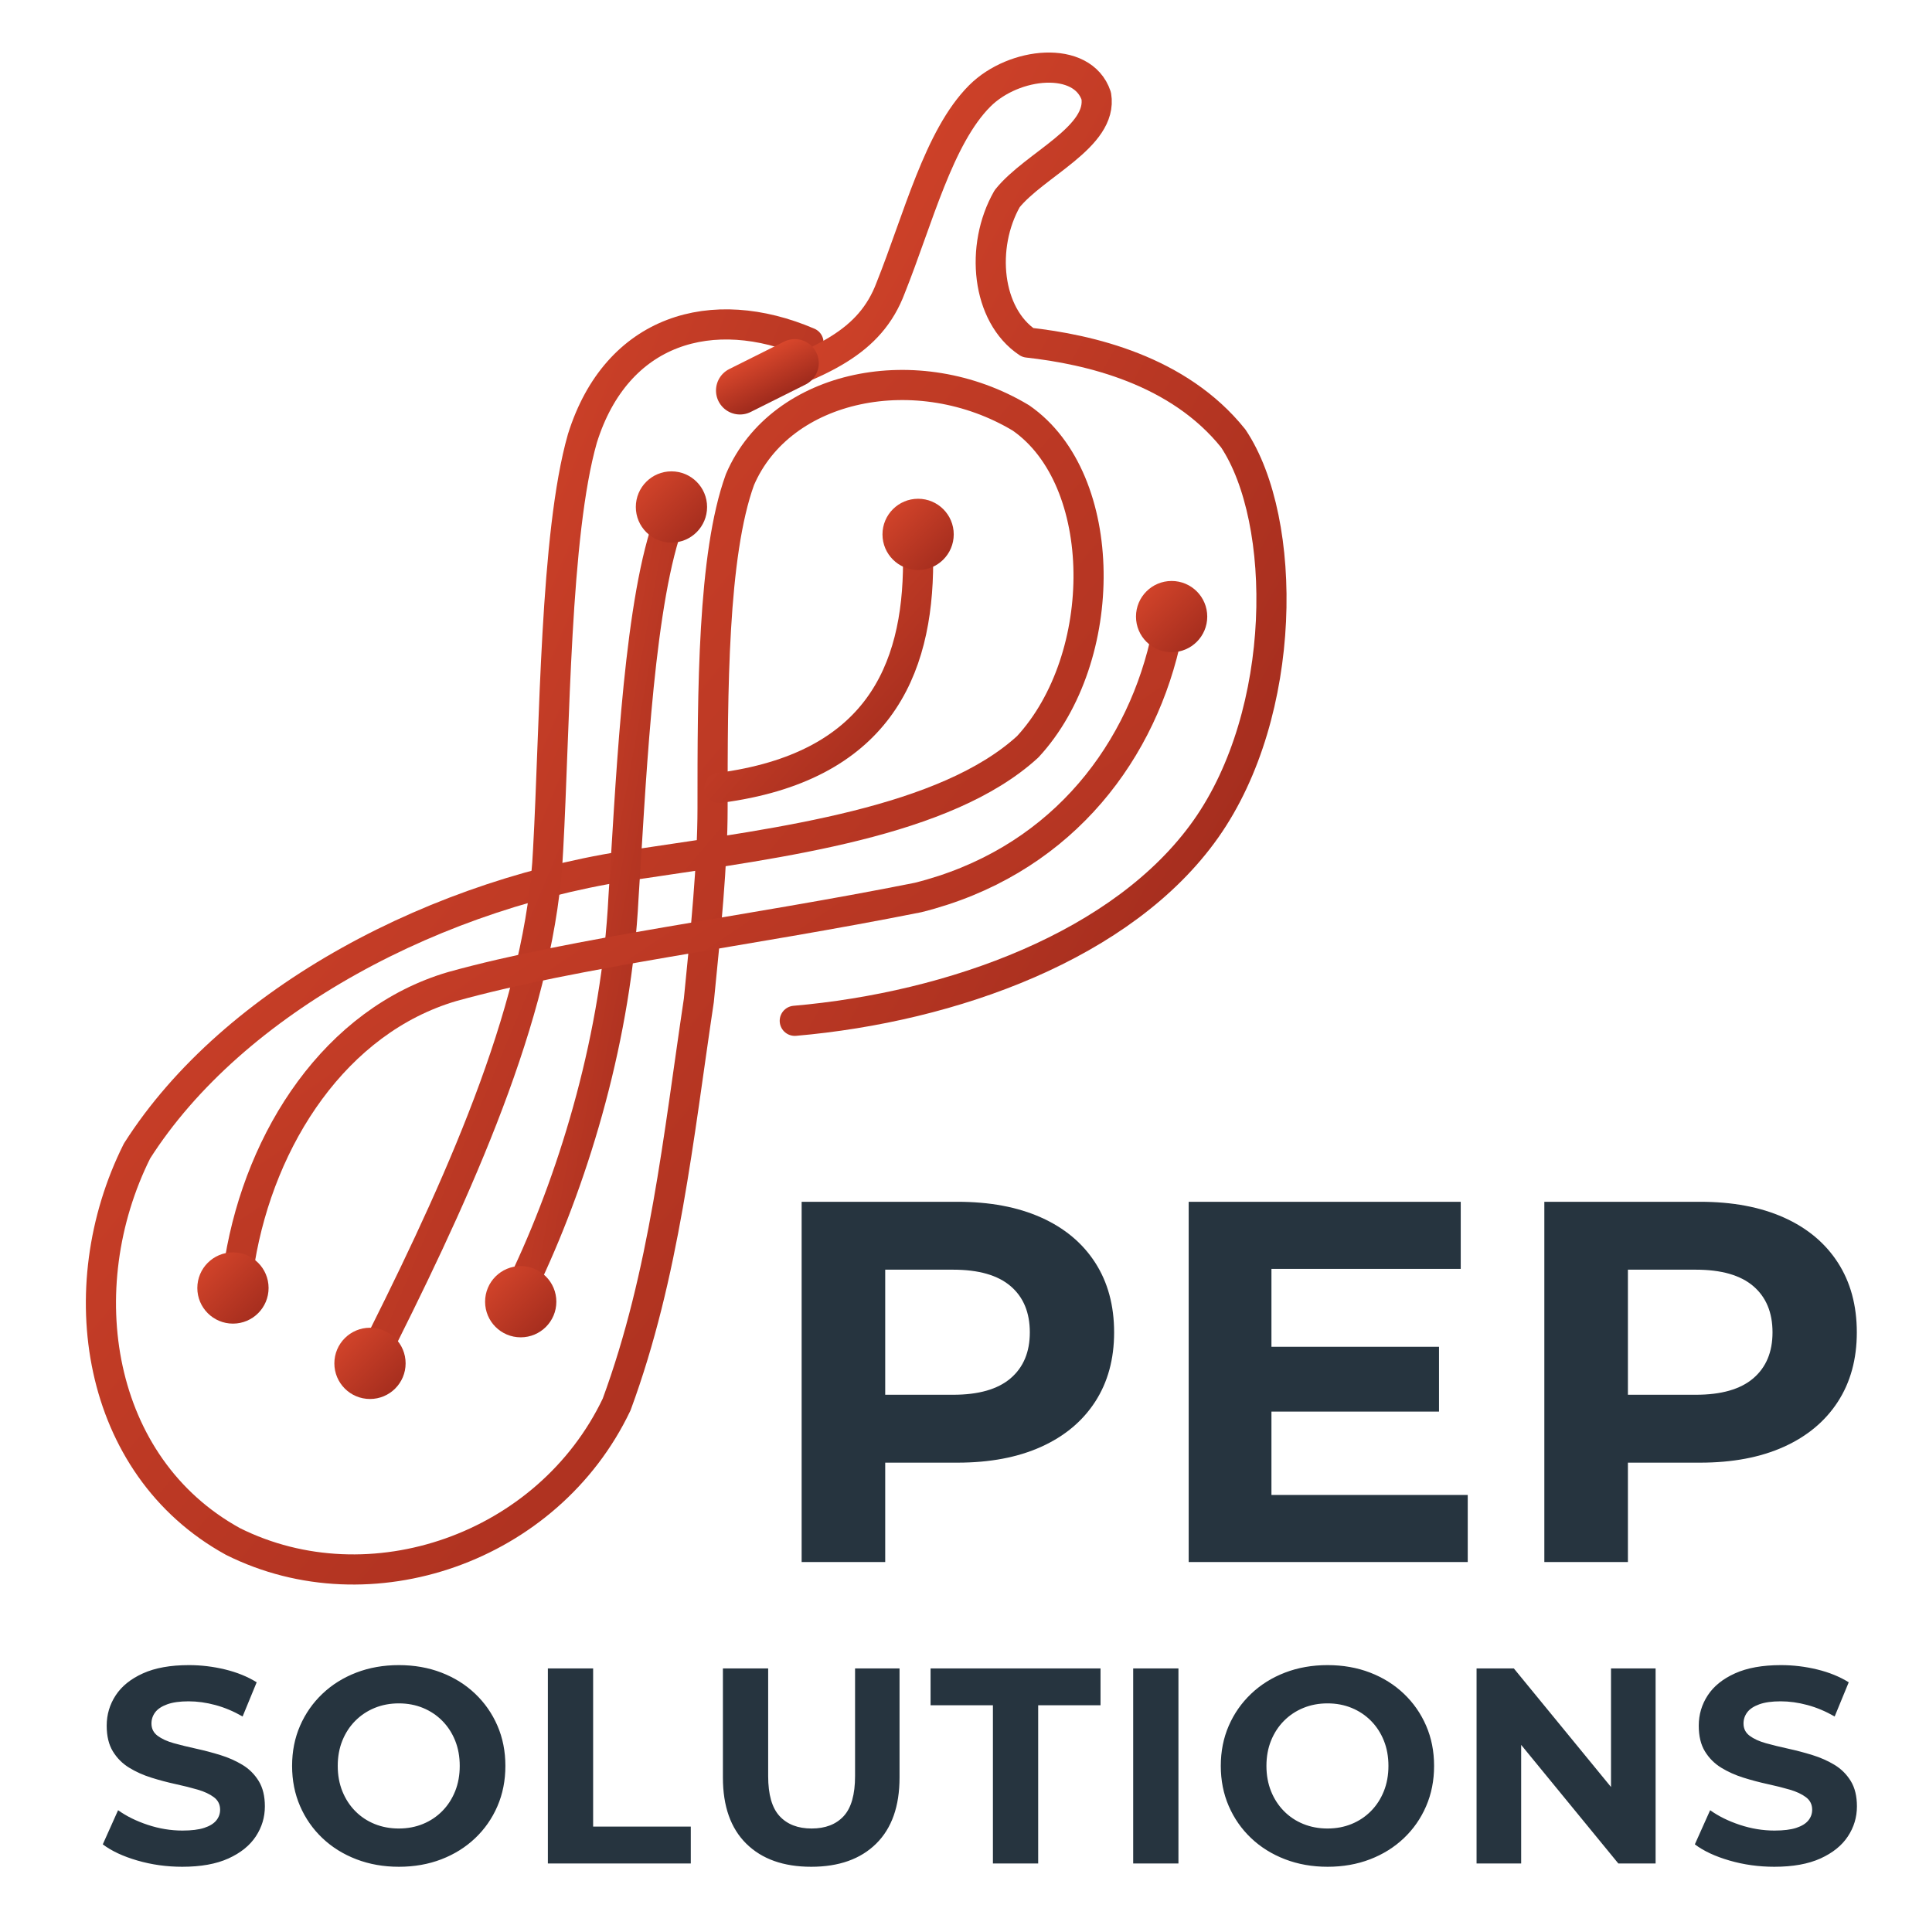
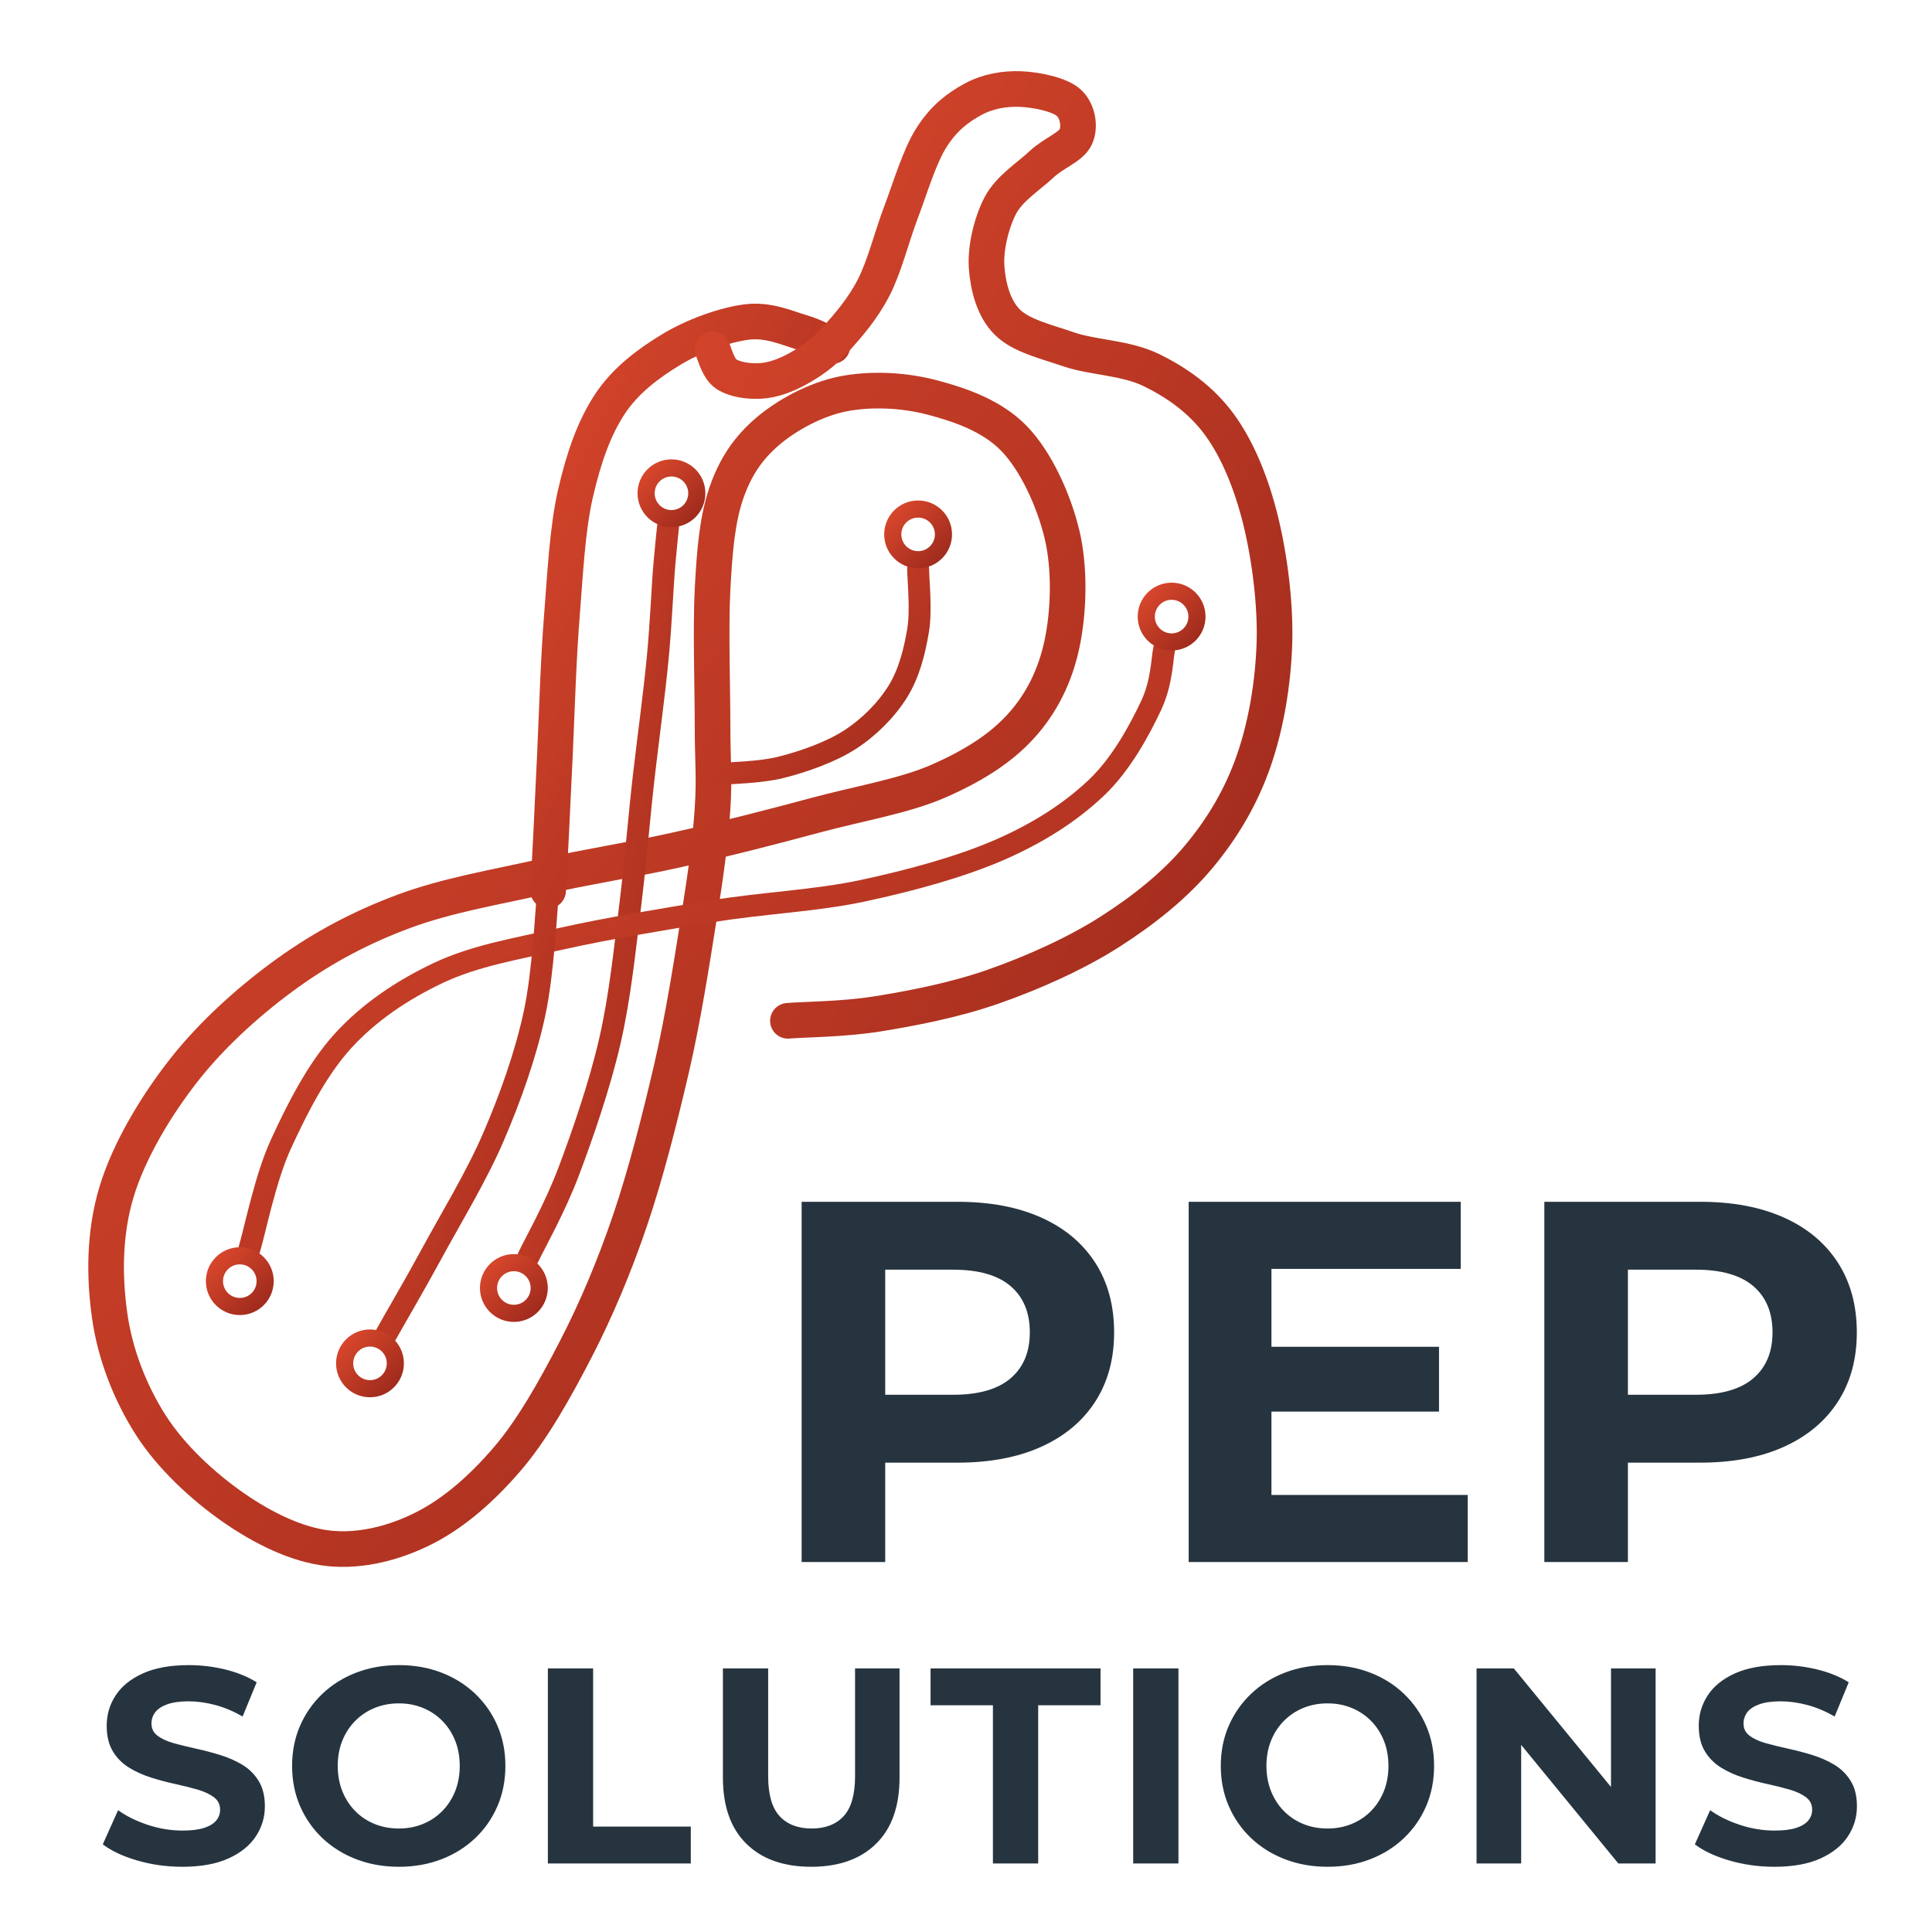
<svg xmlns="http://www.w3.org/2000/svg" viewBox="82 162 280 282" fill="none" stroke-linecap="round" stroke-linejoin="round">
  <defs>
    <linearGradient id="g" x1="0" y1="0" x2="1" y2="1">
      <stop offset="0" stop-color="#D9472C" />
      <stop offset="1" stop-color="#9E2A1C" />
    </linearGradient>
  </defs>
  <g transform="translate(86 168)">
-     <g stroke="url(#g)" stroke-width="4.4">
-       <path d="M100 112 C100 95 100 75 104 64 C110 50 130 46 145 55 C158 64 158 90 146 103 C134 114 110 117 90 120 C60 124 30 140 16 162 C6 182 10 208 30 219 C50 229 76 220 86 199 C93 180 95 160 98 140 C99 130 100 120 100 112 Z" />
-       <path d="M114 44 C100 38 86 42 81 58 C77 72 77 100 76 118 C75 140 64 165 52 189" />
-       <path d="M112 143 C135 141 160 132 172 115 C184 98 184 70 176 58 C168 48 155 45 146 44 C140 40 139 30 143 23 C147 18 157 14 156 8 C154 2 144 3 139 8 C133 14 130 26 126 36 C123 44 116 47 104 51" />
-       <path stroke-width="7" d="M112 47 L104 51" />
-       <path d="M93 72 C89 85 88 110 87 125 C86 145 80 165 73 180" />
-       <path d="M166 88 C162 105 150 120 130 125 C105 130 80 133 62 138 C45 143 34 160 31 178" />
-       <path d="M130 76 C130 92 124 106 101 109" />
+     <g stroke="url(#g)" stroke-width="5.2" data-spesse="1">
+       <path d="M100 100 C100 94.7 99.7 85.7 100 80 C100.3 74.3 100.7 69.8 102 66 C103.3 62.2 105.2 59.4 108 57 C110.8 54.6 115 52.3 119 51.5 C123 50.7 127.8 50.9 132 52 C136.2 53.1 140.8 54.7 144 58 C147.2 61.3 149.8 67 151 72 C152.2 77 152 83.3 151 88 C150 92.7 148 96.7 145 100 C142 103.3 138 105.8 133 108 C128 110.2 121.3 111.3 115 113 C108.7 114.7 101.7 116.5 95 118 C88.3 119.5 81.7 120.5 75 122 C68.3 123.5 61.2 124.7 55 127 C48.8 129.3 43.3 132.2 38 136 C32.7 139.8 27.2 144.7 23 150 C18.8 155.3 14.8 162 13 168 C11.2 174 11.2 180.3 12 186 C12.8 191.7 15 197.3 18 202 C21 206.7 25.7 211 30 214 C34.3 217 39.3 219.5 44 220 C48.7 220.5 53.7 219.2 58 217 C62.3 214.8 66.3 211.3 70 207 C73.7 202.7 77 196.8 80 191 C83 185.2 85.7 178.8 88 172 C90.3 165.2 92.3 157.3 94 150 C95.7 142.7 97 134.3 98 128 C99 121.7 99.7 116.7 100 112 C100.3 107.3 100 105.3 100 100 Z" />
+       <path d="M76 124 C76.2 120.7 76.7 110.7 77 104 C77.3 97.3 77.5 90.3 78 84 C78.5 77.7 78.8 71.2 80 66 C81.2 60.8 82.7 56.5 85 53 C87.3 49.5 90.7 47 94 45 C97.3 43 101.8 41.4 105 41 C108.2 40.6 110.9 41.9 113 42.5 C115.1 43.1 116.8 44.2 117.5 44.5" />
+       <path d="M100 45 C100.3 45.6 100.8 47.8 102 48.6 C103.2 49.4 105.2 49.7 107 49.6 C108.8 49.5 110.7 48.8 112.5 47.8 C114.3 46.8 116.2 45.5 118 43.5 C119.8 41.5 121.9 39.1 123.5 36 C125.1 32.9 126.1 28.7 127.5 25 C128.9 21.3 130.2 16.8 132 14 C133.8 11.2 135.8 9.7 138 8.5 C140.2 7.3 142.7 6.9 145 7 C147.3 7.1 150.7 7.8 152 9 C153.3 10.2 153.7 12.5 153 14 C152.3 15.5 149.8 16.3 148 18 C146.2 19.7 143.3 21.5 142 24 C140.7 26.5 139.8 30.2 140 33 C140.2 35.8 141 39 143 41 C145 43 148.5 43.8 152 45 C155.5 46.2 160.3 46.2 164 48 C167.7 49.8 171.3 52.3 174 56 C176.7 59.7 178.7 64.7 180 70 C181.3 75.3 182.2 82.2 182 88 C181.8 93.8 180.8 99.8 179 105 C177.2 110.2 174.5 114.8 171 119 C167.5 123.2 163 126.8 158 130 C153 133.2 146.7 136 141 138 C135.3 140 129 141.2 124 142 C119 142.8 113.2 142.8 111 143" />
    </g>
-     <g fill="url(#g)" stroke="none" data-nodi="1">
-       <circle cx="94" cy="68" r="5.2" />
-       <circle cx="130" cy="72" r="5.2" />
-       <circle cx="167" cy="84" r="5.2" />
-       <circle cx="30" cy="182" r="5.2" />
-       <circle cx="50" cy="193" r="5.2" />
-       <circle cx="72" cy="184" r="5.2" />
+     <g stroke="url(#g)" stroke-width="3.2" data-piste="1">
+       <path d="M93.5 70.9 C93.4 71.8 93.3 72.8 93 76 C92.7 79.2 92.5 84.8 92 90 C91.5 95.2 90.7 101 90 107 C89.3 113 88.8 119.5 88 126 C87.2 132.5 86.5 139.5 85 146 C83.5 152.5 81 159.7 79 165 C77 170.3 74.1 175.4 73.1 177.5" />
+       <path d="M165.9 88.8 C165.6 90.2 165.6 93.6 164 97 C162.4 100.4 159.7 105.5 156 109 C152.3 112.5 147.7 115.5 142 118 C136.3 120.5 129 122.5 122 124 C115 125.5 107.3 125.8 100 127 C92.7 128.2 84.7 129.5 78 131 C71.3 132.5 65.3 133.5 60 136 C54.7 138.5 49.8 141.8 46 146 C42.2 150.2 39.3 156 37 161 C34.7 166 33.2 173.7 32.4 176.3" />
+       <path d="M130 77 C130 78.5 130.5 83 130 86 C129.5 89 128.7 92.3 127 95 C125.3 97.7 122.8 100.2 120 102 C117.2 103.8 113.2 105.2 110 106 C106.8 106.8 102.5 106.8 101 107" />
+       <path d="M76 124 C75.7 127 75.3 136 74 142 C72.7 148 70.5 154.2 68 160 C65.5 165.8 61.6 172.2 59 177 C56.4 181.8 53.5 186.7 52.4 188.7" />
+     </g>
+     <g stroke="url(#g)" stroke-width="2.5" data-nodi="1">
+       <circle cx="94" cy="66" r="3.7" />
+       <circle cx="167" cy="84" r="3.7" />
+       <circle cx="130" cy="72" r="3.7" />
+       <circle cx="31" cy="181" r="3.7" />
+       <circle cx="50" cy="193" r="3.7" />
+       <circle cx="71" cy="182" r="3.7" />
    </g>
  </g>
  <g fill="#26343F">
    <path transform="translate(192.77 390.00) scale(0.07512)" d="M82.946 0.0V-700.0H385.552Q479.932 -700.0 548.113 -669.509Q616.294 -639.017 653.183 -581.931Q690.071 -524.844 690.071 -446.258Q690.071 -368.275 653.183 -311.387Q616.294 -254.499 548.113 -223.809Q479.932 -193.119 385.552 -193.119H172.915L245.331 -265.759V0.0ZM245.331 -248.207 172.915 -325.037H377.19Q451.533 -325.037 488.911 -356.993Q526.289 -388.949 526.289 -446.258Q526.289 -504.17 488.911 -536.126Q451.533 -568.082 377.19 -568.082H172.915L245.331 -644.912ZM834.946 0.0V-700.0H1363.518V-569.669H995.745V-130.331H1377.122V0.0ZM983.969 -292.326V-418.277H1321.312V-292.326ZM1525.946 0.0V-700.0H1828.552Q1922.932 -700.0 1991.113 -669.509Q2059.294 -639.017 2096.183 -581.931Q2133.071 -524.844 2133.071 -446.258Q2133.071 -368.275 2096.183 -311.387Q2059.294 -254.499 1991.113 -223.809Q1922.932 -193.119 1828.552 -193.119H1615.915L1688.331 -265.759V0.0ZM1688.331 -248.207 1615.915 -325.037H1820.19Q1894.533 -325.037 1931.911 -356.993Q1969.289 -388.949 1969.289 -446.258Q1969.289 -504.17 1931.911 -536.126Q1894.533 -568.082 1820.19 -568.082H1615.915L1688.331 -644.912Z" />
    <path transform="translate(95.86 434.00) scale(0.04068)" d="M313.173 11.776Q229.397 11.776 152.224 -10.637Q75.051 -33.051 28.085 -68.671L82.966 -191.192Q127.535 -159.175 189.337 -138.658Q251.139 -118.141 313.966 -118.141Q362.448 -118.141 391.904 -127.77Q421.36 -137.399 435.187 -154.347Q449.014 -171.294 449.014 -192.949Q449.014 -221.0 426.808 -237.732Q404.601 -254.465 368.592 -264.982Q332.584 -275.499 289.17 -284.904Q245.757 -294.309 202.145 -308.007Q158.533 -321.706 122.524 -343.8Q86.516 -365.895 64.309 -402.188Q42.102 -438.482 42.102 -494.482Q42.102 -554.051 74.378 -603.327Q106.654 -652.603 172.215 -682.19Q237.776 -711.776 337.329 -711.776Q402.898 -711.776 467.071 -696.173Q531.243 -680.569 580.209 -650.173L529.725 -527.445Q481.346 -555.255 431.94 -568.557Q382.535 -581.859 335.932 -581.859Q288.657 -581.859 259.003 -571.031Q229.348 -560.204 216.021 -542.36Q202.694 -524.516 202.694 -502.258Q202.694 -474.603 224.9 -458.069Q247.107 -441.535 283.116 -431.518Q319.124 -421.501 362.736 -411.993Q406.348 -402.484 449.762 -389.088Q493.175 -375.691 529.184 -353.898Q565.192 -332.105 587.399 -296.01Q609.606 -259.915 609.606 -204.915Q609.606 -146.346 577.028 -97.069Q544.45 -47.793 478.786 -18.009Q413.122 11.776 313.173 11.776ZM1090.519 11.776Q1007.866 11.776 937.648 -15.224Q867.431 -42.224 815.939 -91.12Q764.448 -140.017 735.853 -205.953Q707.258 -271.888 707.258 -350.187Q707.258 -428.486 735.854 -494.149Q764.45 -559.813 816.017 -608.882Q867.584 -657.95 937.565 -684.863Q1007.546 -711.776 1090.19 -711.776Q1173.173 -711.776 1242.811 -684.971Q1312.449 -658.165 1363.887 -609.291Q1415.326 -560.416 1443.922 -494.544Q1472.518 -428.673 1472.518 -350.127Q1472.518 -271.581 1443.923 -205.497Q1415.329 -139.414 1363.889 -90.624Q1312.449 -41.835 1242.811 -15.029Q1173.173 11.776 1090.519 11.776ZM1090.172 -125.521Q1137.068 -125.521 1176.776 -141.835Q1216.483 -158.148 1246.085 -188.101Q1275.686 -218.054 1292.211 -259.183Q1308.737 -300.313 1308.737 -350.182Q1308.737 -400.051 1292.279 -440.947Q1275.821 -481.843 1246.191 -511.829Q1216.561 -541.815 1176.832 -558.147Q1137.104 -574.479 1090.208 -574.479Q1043.312 -574.479 1003.425 -558.127Q963.538 -541.776 933.804 -511.754Q904.07 -481.732 887.555 -440.789Q871.039 -399.846 871.039 -350.199Q871.039 -300.552 887.527 -259.423Q904.014 -218.293 933.698 -188.131Q963.382 -157.969 1003.329 -141.745Q1043.276 -125.521 1090.172 -125.521ZM1624.946 0.0V-700.0H1787.331V-132.314H2137.725V0.0ZM2569.81 11.776Q2420.878 11.776 2336.912 -71.0Q2252.946 -153.776 2252.946 -308.363V-700.0H2415.331V-313.552Q2415.331 -214.243 2456.399 -169.882Q2497.467 -125.521 2571.207 -125.521Q2645.343 -125.521 2686.213 -169.882Q2727.082 -214.243 2727.082 -313.552V-700.0H2886.674V-308.363Q2886.674 -153.776 2802.708 -71.0Q2718.742 11.776 2569.81 11.776ZM3221.706 0.0V-567.686H2998.0V-700H3607.796V-567.686H3384.09V0.0ZM3724.946 0.0V-700.0H3887.331V0.0ZM4422.519 11.776Q4339.866 11.776 4269.648 -15.224Q4199.431 -42.224 4147.939 -91.12Q4096.448 -140.017 4067.853 -205.953Q4039.258 -271.888 4039.258 -350.187Q4039.258 -428.486 4067.854 -494.149Q4096.45 -559.813 4148.017 -608.882Q4199.584 -657.95 4269.565 -684.863Q4339.546 -711.776 4422.19 -711.776Q4505.173 -711.776 4574.811 -684.971Q4644.449 -658.165 4695.887 -609.291Q4747.326 -560.416 4775.922 -494.544Q4804.518 -428.673 4804.518 -350.127Q4804.518 -271.581 4775.923 -205.497Q4747.329 -139.414 4695.889 -90.624Q4644.449 -41.835 4574.811 -15.029Q4505.173 11.776 4422.519 11.776ZM4422.172 -125.521Q4469.068 -125.521 4508.776 -141.835Q4548.483 -158.148 4578.085 -188.101Q4607.686 -218.054 4624.211 -259.183Q4640.737 -300.313 4640.737 -350.182Q4640.737 -400.051 4624.279 -440.947Q4607.821 -481.843 4578.191 -511.829Q4548.561 -541.815 4508.832 -558.147Q4469.104 -574.479 4422.208 -574.479Q4375.312 -574.479 4335.425 -558.127Q4295.538 -541.776 4265.804 -511.754Q4236.07 -481.732 4219.555 -440.789Q4203.039 -399.846 4203.039 -350.199Q4203.039 -300.552 4219.527 -259.423Q4236.014 -218.293 4265.698 -188.131Q4295.382 -157.969 4335.329 -141.745Q4375.276 -125.521 4422.172 -125.521ZM4956.946 0.0V-700.0H5090.606L5503.929 -195.558H5439.272V-700.0H5599.277V0.0H5465.618L5052.294 -504.442H5116.952V0.0ZM6025.173 11.776Q5941.397 11.776 5864.224 -10.637Q5787.051 -33.051 5740.085 -68.671L5794.966 -191.192Q5839.535 -159.175 5901.337 -138.658Q5963.139 -118.141 6025.966 -118.141Q6074.448 -118.141 6103.904 -127.77Q6133.36 -137.399 6147.187 -154.347Q6161.014 -171.294 6161.014 -192.949Q6161.014 -221.0 6138.808 -237.732Q6116.601 -254.465 6080.592 -264.982Q6044.584 -275.499 6001.17 -284.904Q5957.757 -294.309 5914.145 -308.007Q5870.533 -321.706 5834.524 -343.8Q5798.516 -365.895 5776.309 -402.188Q5754.102 -438.482 5754.102 -494.482Q5754.102 -554.051 5786.378 -603.327Q5818.654 -652.603 5884.215 -682.19Q5949.776 -711.776 6049.329 -711.776Q6114.898 -711.776 6179.071 -696.173Q6243.243 -680.569 6292.209 -650.173L6241.725 -527.445Q6193.346 -555.255 6143.94 -568.557Q6094.535 -581.859 6047.932 -581.859Q6000.657 -581.859 5971.003 -571.031Q5941.348 -560.204 5928.021 -542.36Q5914.694 -524.516 5914.694 -502.258Q5914.694 -474.603 5936.9 -458.069Q5959.107 -441.535 5995.116 -431.518Q6031.124 -421.501 6074.736 -411.993Q6118.348 -402.484 6161.762 -389.088Q6205.175 -375.691 6241.184 -353.898Q6277.192 -332.105 6299.399 -296.01Q6321.606 -259.915 6321.606 -204.915Q6321.606 -146.346 6289.028 -97.069Q6256.45 -47.793 6190.786 -18.009Q6125.122 11.776 6025.173 11.776Z" />
  </g>
</svg>
